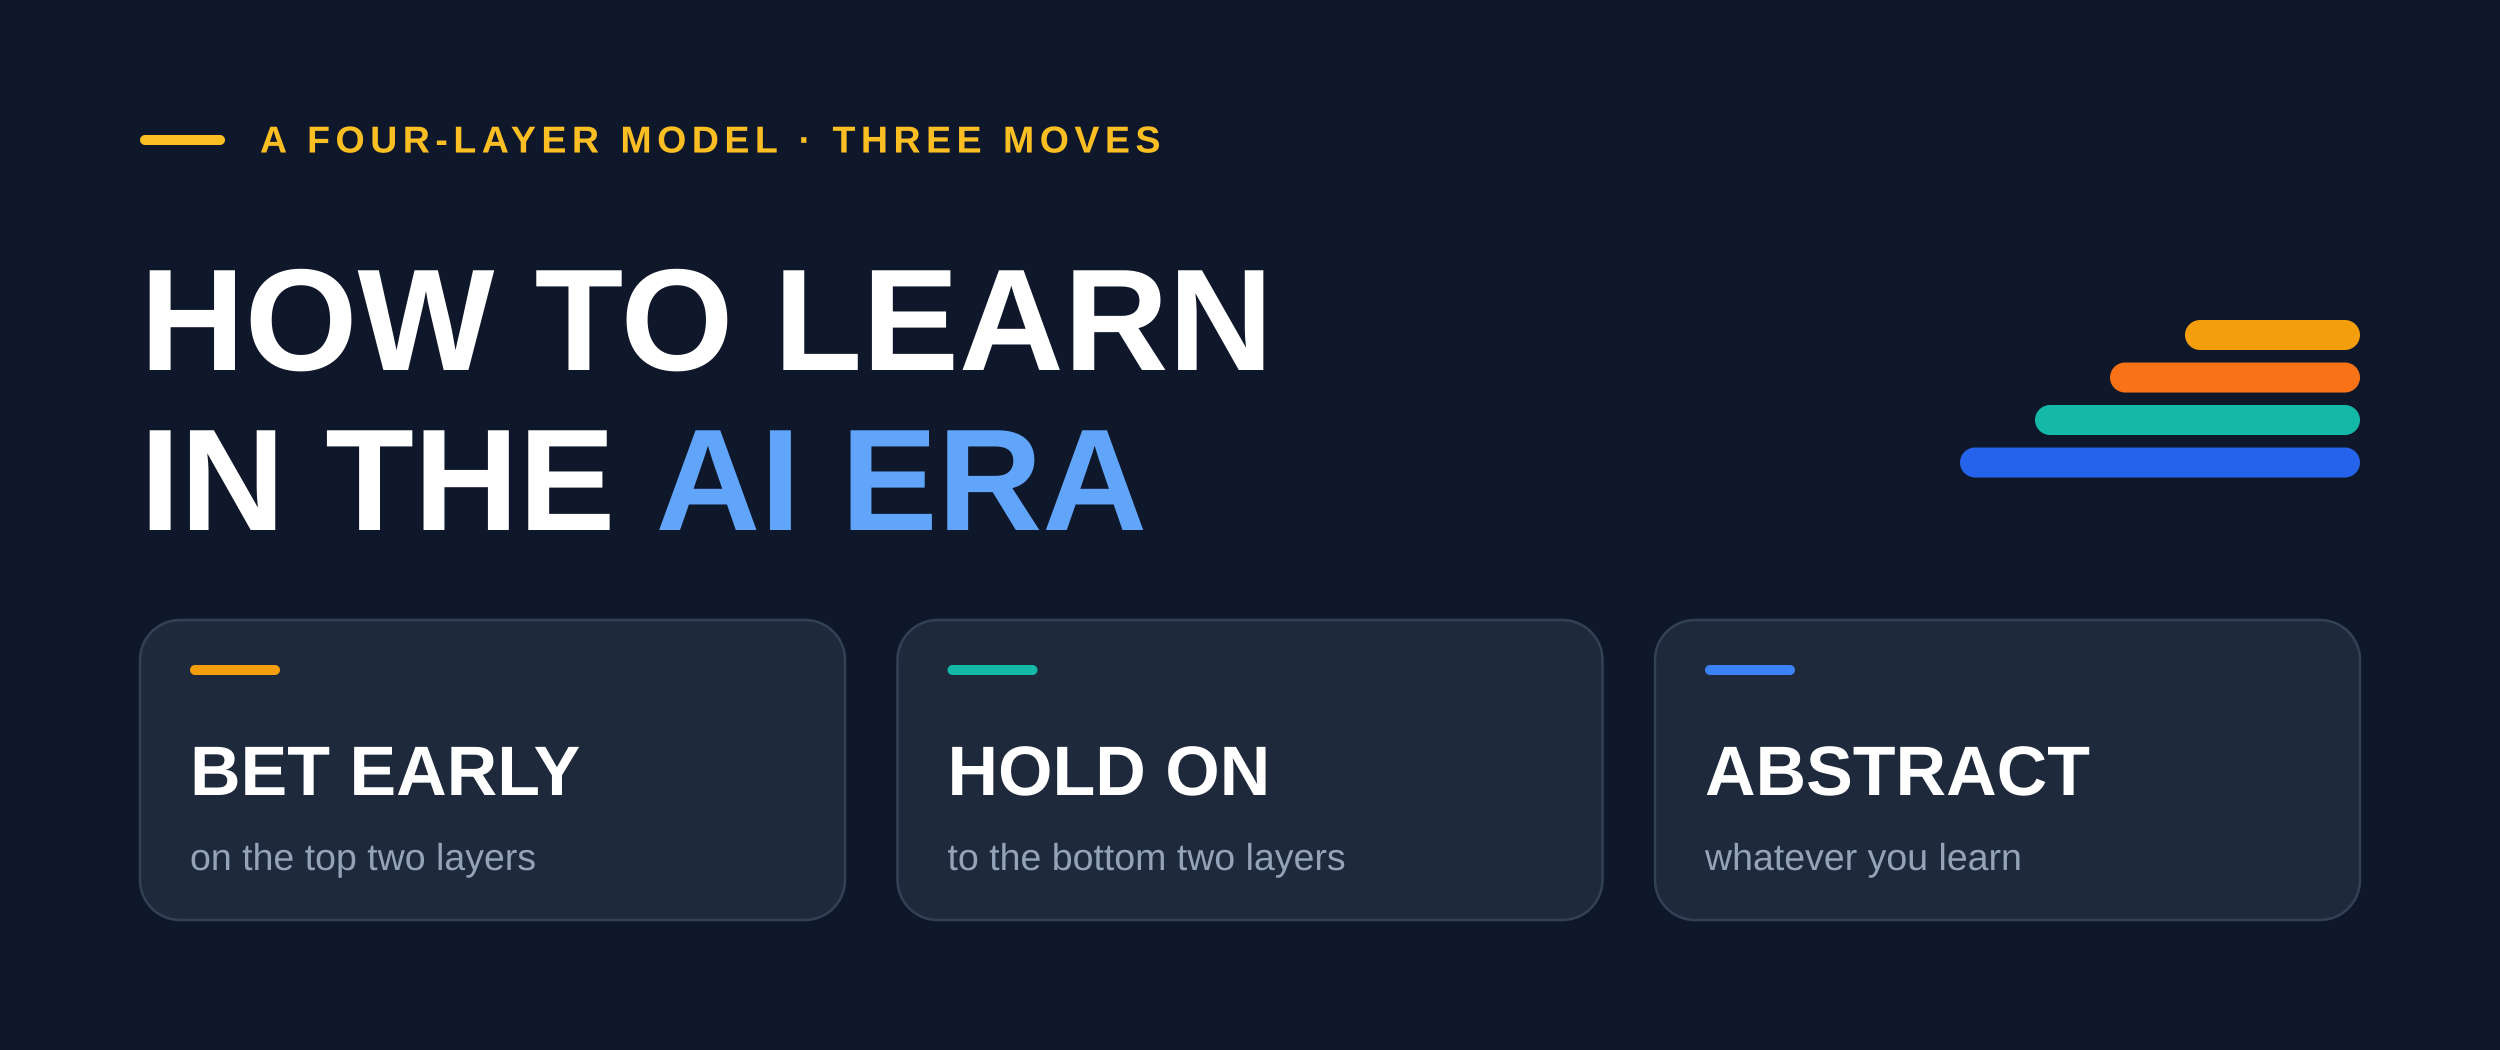
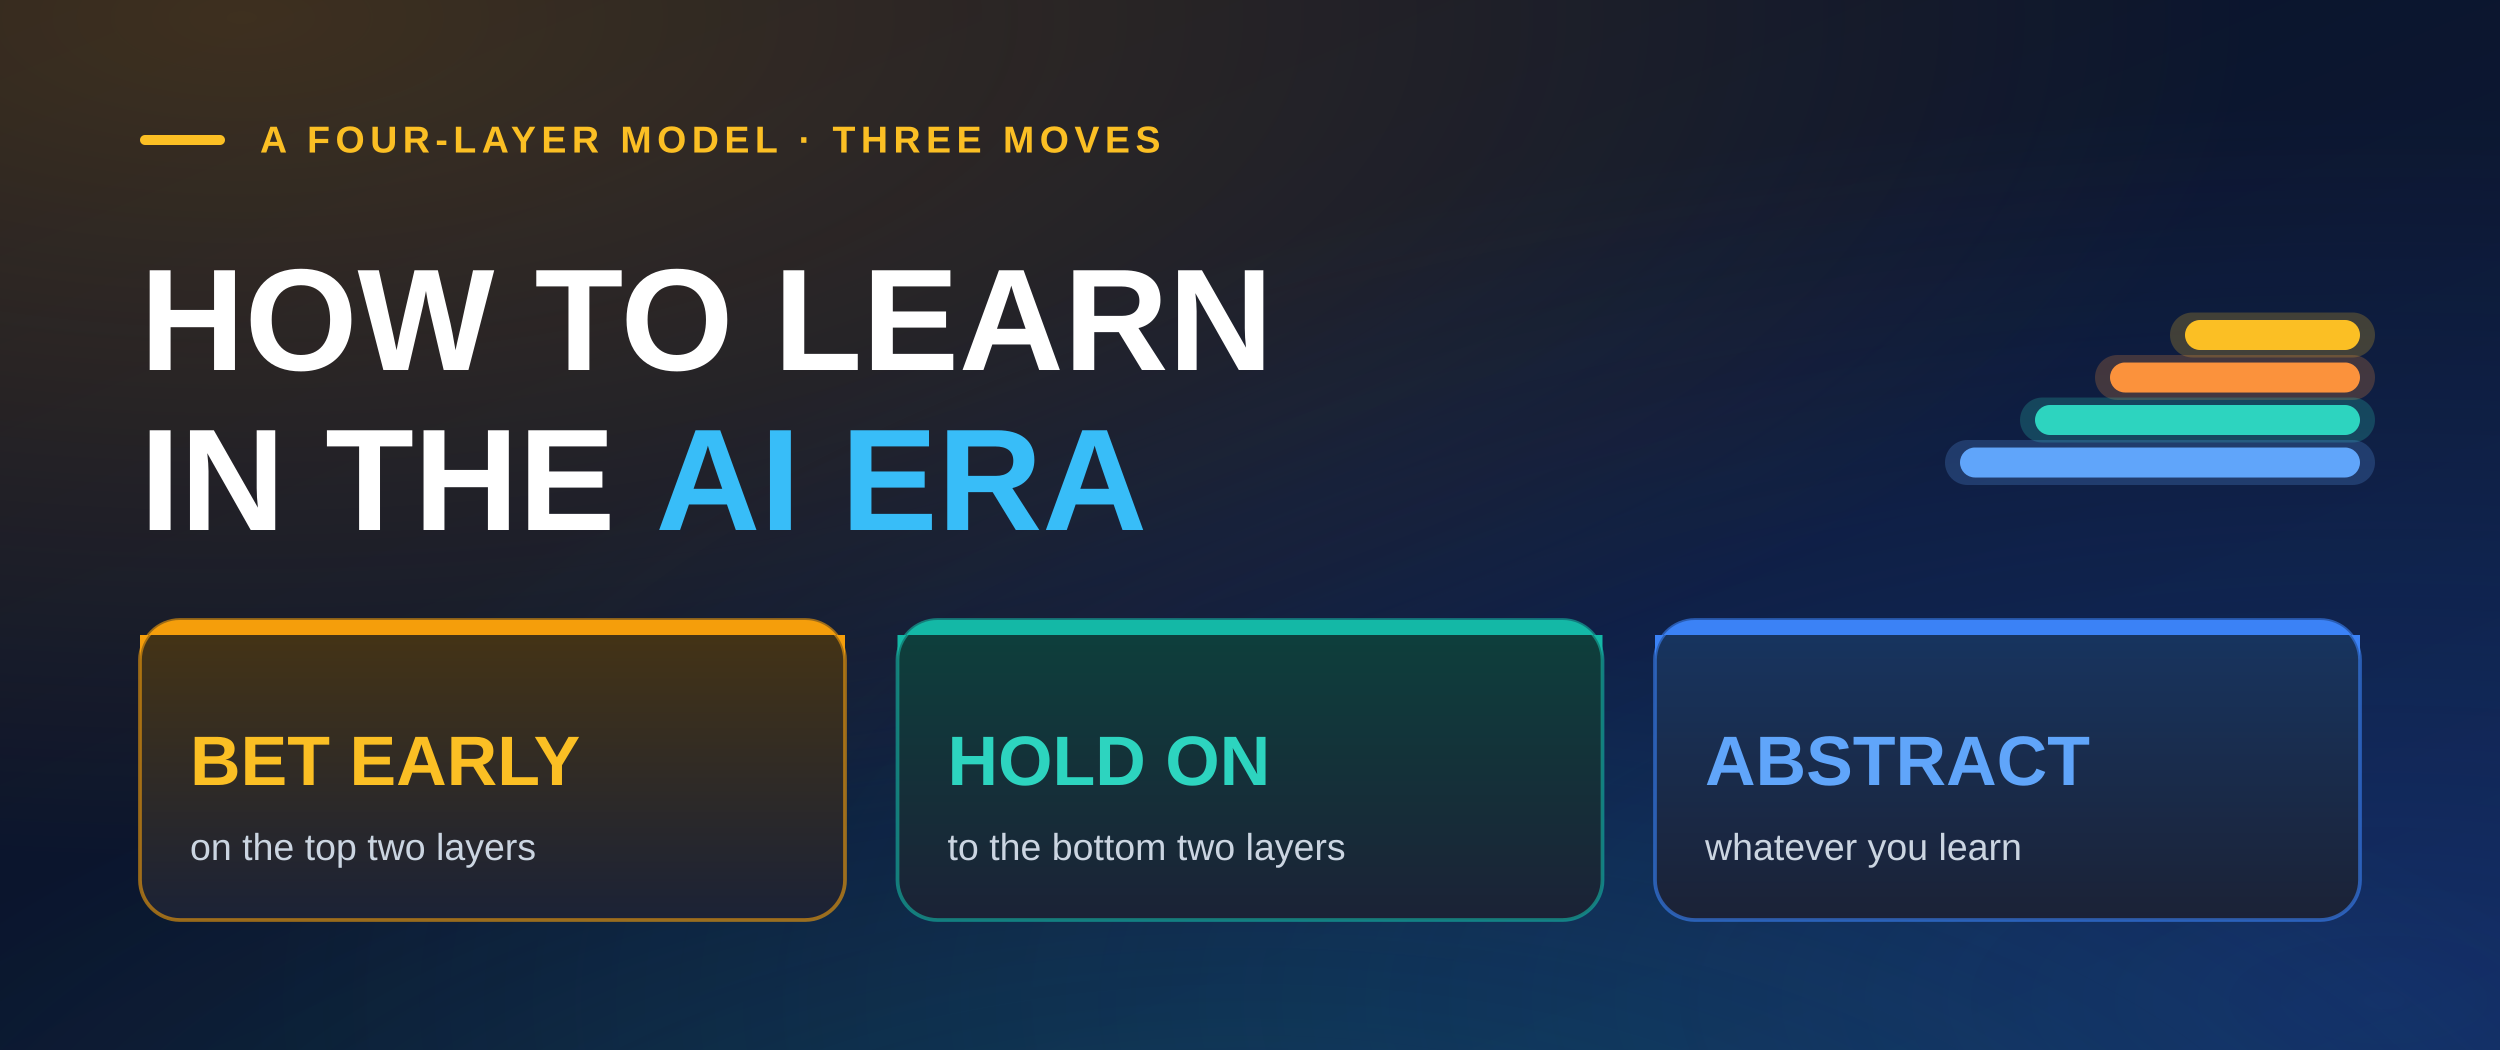
<svg xmlns="http://www.w3.org/2000/svg" viewBox="0 0 1000 420" width="1000" height="420" role="img" aria-labelledby="cvdTitle">
-   <rect width="1000" height="420" fill="#0f172a" />
+   <defs>
+     <linearGradient id="dbg" x1="0" y1="0" x2="1" y2="1">
+       <stop offset="0" stop-color="#0a1024" />
+       <stop offset="1" stop-color="#0d1c3a" />
+     </linearGradient>
+     <radialGradient id="dglowA" cx="0.1" cy="0.02" r="0.8">
+       <stop offset="0" stop-color="#f59e0b" stop-opacity="0.22" />
+       <stop offset="1" stop-color="#f59e0b" stop-opacity="0" />
+     </radialGradient>
+     <radialGradient id="dglowB" cx="0.95" cy="0.95" r="0.85">
+       <stop offset="0" stop-color="#2563eb" stop-opacity="0.26" />
+       <stop offset="1" stop-color="#2563eb" stop-opacity="0" />
+     </radialGradient>
+     <radialGradient id="dglowC" cx="0.5" cy="1.2" r="0.6">
+       <stop offset="0" stop-color="#14b8a6" stop-opacity="0.20" />
+       <stop offset="1" stop-color="#14b8a6" stop-opacity="0" />
+     </radialGradient>
+     <linearGradient id="dg1" x1="0" y1="0" x2="0" y2="1">
+       <stop offset="0" stop-color="#463414" />
+       <stop offset="1" stop-color="#1b2236" />
+     </linearGradient>
+     <linearGradient id="dg2" x1="0" y1="0" x2="0" y2="1">
+       <stop offset="0" stop-color="#0d403c" />
+       <stop offset="1" stop-color="#1b2236" />
+     </linearGradient>
+     <linearGradient id="dg3" x1="0" y1="0" x2="0" y2="1">
+       <stop offset="0" stop-color="#173561" />
+       <stop offset="1" stop-color="#1b2236" />
+     </linearGradient>
+   </defs>
+   <rect width="1000" height="420" fill="url(#dbg)" />
+   <rect width="1000" height="420" fill="url(#dglowA)" />
+   <rect width="1000" height="420" fill="url(#dglowB)" />
+   <rect width="1000" height="420" fill="url(#dglowC)" />
  <g font-family="ui-sans-serif, -apple-system, 'Helvetica Neue', Arial, sans-serif">
    <rect x="56" y="54" width="34" height="4" rx="2" fill="#fbbf24" />
    <text x="104" y="61" font-size="15" font-weight="700" letter-spacing="2.2" fill="#fbbf24">A FOUR-LAYER MODEL · THREE MOVES</text>
    <text x="56" y="148" font-size="58" font-weight="800" fill="#ffffff">HOW TO LEARN</text>
-     <text x="56" y="212" font-size="58" font-weight="800" fill="#ffffff">IN THE <tspan fill="#60a5fa">AI ERA</tspan>
+     <text x="56" y="212" font-size="58" font-weight="800" fill="#ffffff">IN THE <tspan fill="#38bdf8">AI ERA</tspan>
    </text>
-     <rect x="874" y="128" width="70" height="12" rx="6" fill="#f59e0b" />
-     <rect x="844" y="145" width="100" height="12" rx="6" fill="#f97316" />
-     <rect x="814" y="162" width="130" height="12" rx="6" fill="#14b8a6" />
-     <rect x="784" y="179" width="160" height="12" rx="6" fill="#2563eb" />
-     <rect x="56" y="248" width="282" height="120" rx="16" fill="#1e293b" stroke="#334155" stroke-width="1" />
-     <rect x="76" y="266" width="36" height="4" rx="2" fill="#f59e0b" />
-     <text x="76" y="318" font-size="28" font-weight="800" fill="#ffffff">BET EARLY</text>
-     <text x="76" y="348" font-size="15" fill="#94a3b8">on the top two layers</text>
-     <rect x="359" y="248" width="282" height="120" rx="16" fill="#1e293b" stroke="#334155" stroke-width="1" />
-     <rect x="379" y="266" width="36" height="4" rx="2" fill="#14b8a6" />
-     <text x="379" y="318" font-size="28" font-weight="800" fill="#ffffff">HOLD ON</text>
-     <text x="379" y="348" font-size="15" fill="#94a3b8">to the bottom two layers</text>
-     <rect x="662" y="248" width="282" height="120" rx="16" fill="#1e293b" stroke="#334155" stroke-width="1" />
-     <rect x="682" y="266" width="36" height="4" rx="2" fill="#3b82f6" />
-     <text x="682" y="318" font-size="28" font-weight="800" fill="#ffffff">ABSTRACT</text>
-     <text x="682" y="348" font-size="15" fill="#94a3b8">whatever you learn</text>
+     <rect x="868" y="125" width="82" height="18" rx="9" fill="#fbbf24" opacity="0.22" />
+     <rect x="874" y="128" width="70" height="12" rx="6" fill="#fbbf24" />
+     <rect x="838" y="142" width="112" height="18" rx="9" fill="#fb923c" opacity="0.22" />
+     <rect x="844" y="145" width="100" height="12" rx="6" fill="#fb923c" />
+     <rect x="808" y="159" width="142" height="18" rx="9" fill="#2dd4bf" opacity="0.22" />
+     <rect x="814" y="162" width="130" height="12" rx="6" fill="#2dd4bf" />
+     <rect x="778" y="176" width="172" height="18" rx="9" fill="#60a5fa" opacity="0.22" />
+     <rect x="784" y="179" width="160" height="12" rx="6" fill="#60a5fa" />
+     <rect x="56" y="248" width="282" height="120" rx="16" fill="url(#dg1)" stroke="#f59e0b" stroke-opacity="0.6" stroke-width="1.5" />
+     <path d="M 72 248 H 322 A 16 16 0 0 1 338 264 V 254 H 56 V 264 A 16 16 0 0 1 72 248 Z" fill="#f59e0b" />
+     <text x="76" y="314" font-size="28" font-weight="800" fill="#fbbf24">BET EARLY</text>
+     <text x="76" y="344" font-size="15" fill="#cbd5e1">on the top two layers</text>
+     <rect x="359" y="248" width="282" height="120" rx="16" fill="url(#dg2)" stroke="#14b8a6" stroke-opacity="0.6" stroke-width="1.5" />
+     <path d="M 375 248 H 625 A 16 16 0 0 1 641 264 V 254 H 359 V 264 A 16 16 0 0 1 375 248 Z" fill="#14b8a6" />
+     <text x="379" y="314" font-size="28" font-weight="800" fill="#2dd4bf">HOLD ON</text>
+     <text x="379" y="344" font-size="15" fill="#cbd5e1">to the bottom two layers</text>
+     <rect x="662" y="248" width="282" height="120" rx="16" fill="url(#dg3)" stroke="#3b82f6" stroke-opacity="0.6" stroke-width="1.5" />
+     <path d="M 678 248 H 928 A 16 16 0 0 1 944 264 V 254 H 662 V 264 A 16 16 0 0 1 678 248 Z" fill="#3b82f6" />
+     <text x="682" y="314" font-size="28" font-weight="800" fill="#60a5fa">ABSTRACT</text>
+     <text x="682" y="344" font-size="15" fill="#cbd5e1">whatever you learn</text>
  </g>
</svg>
